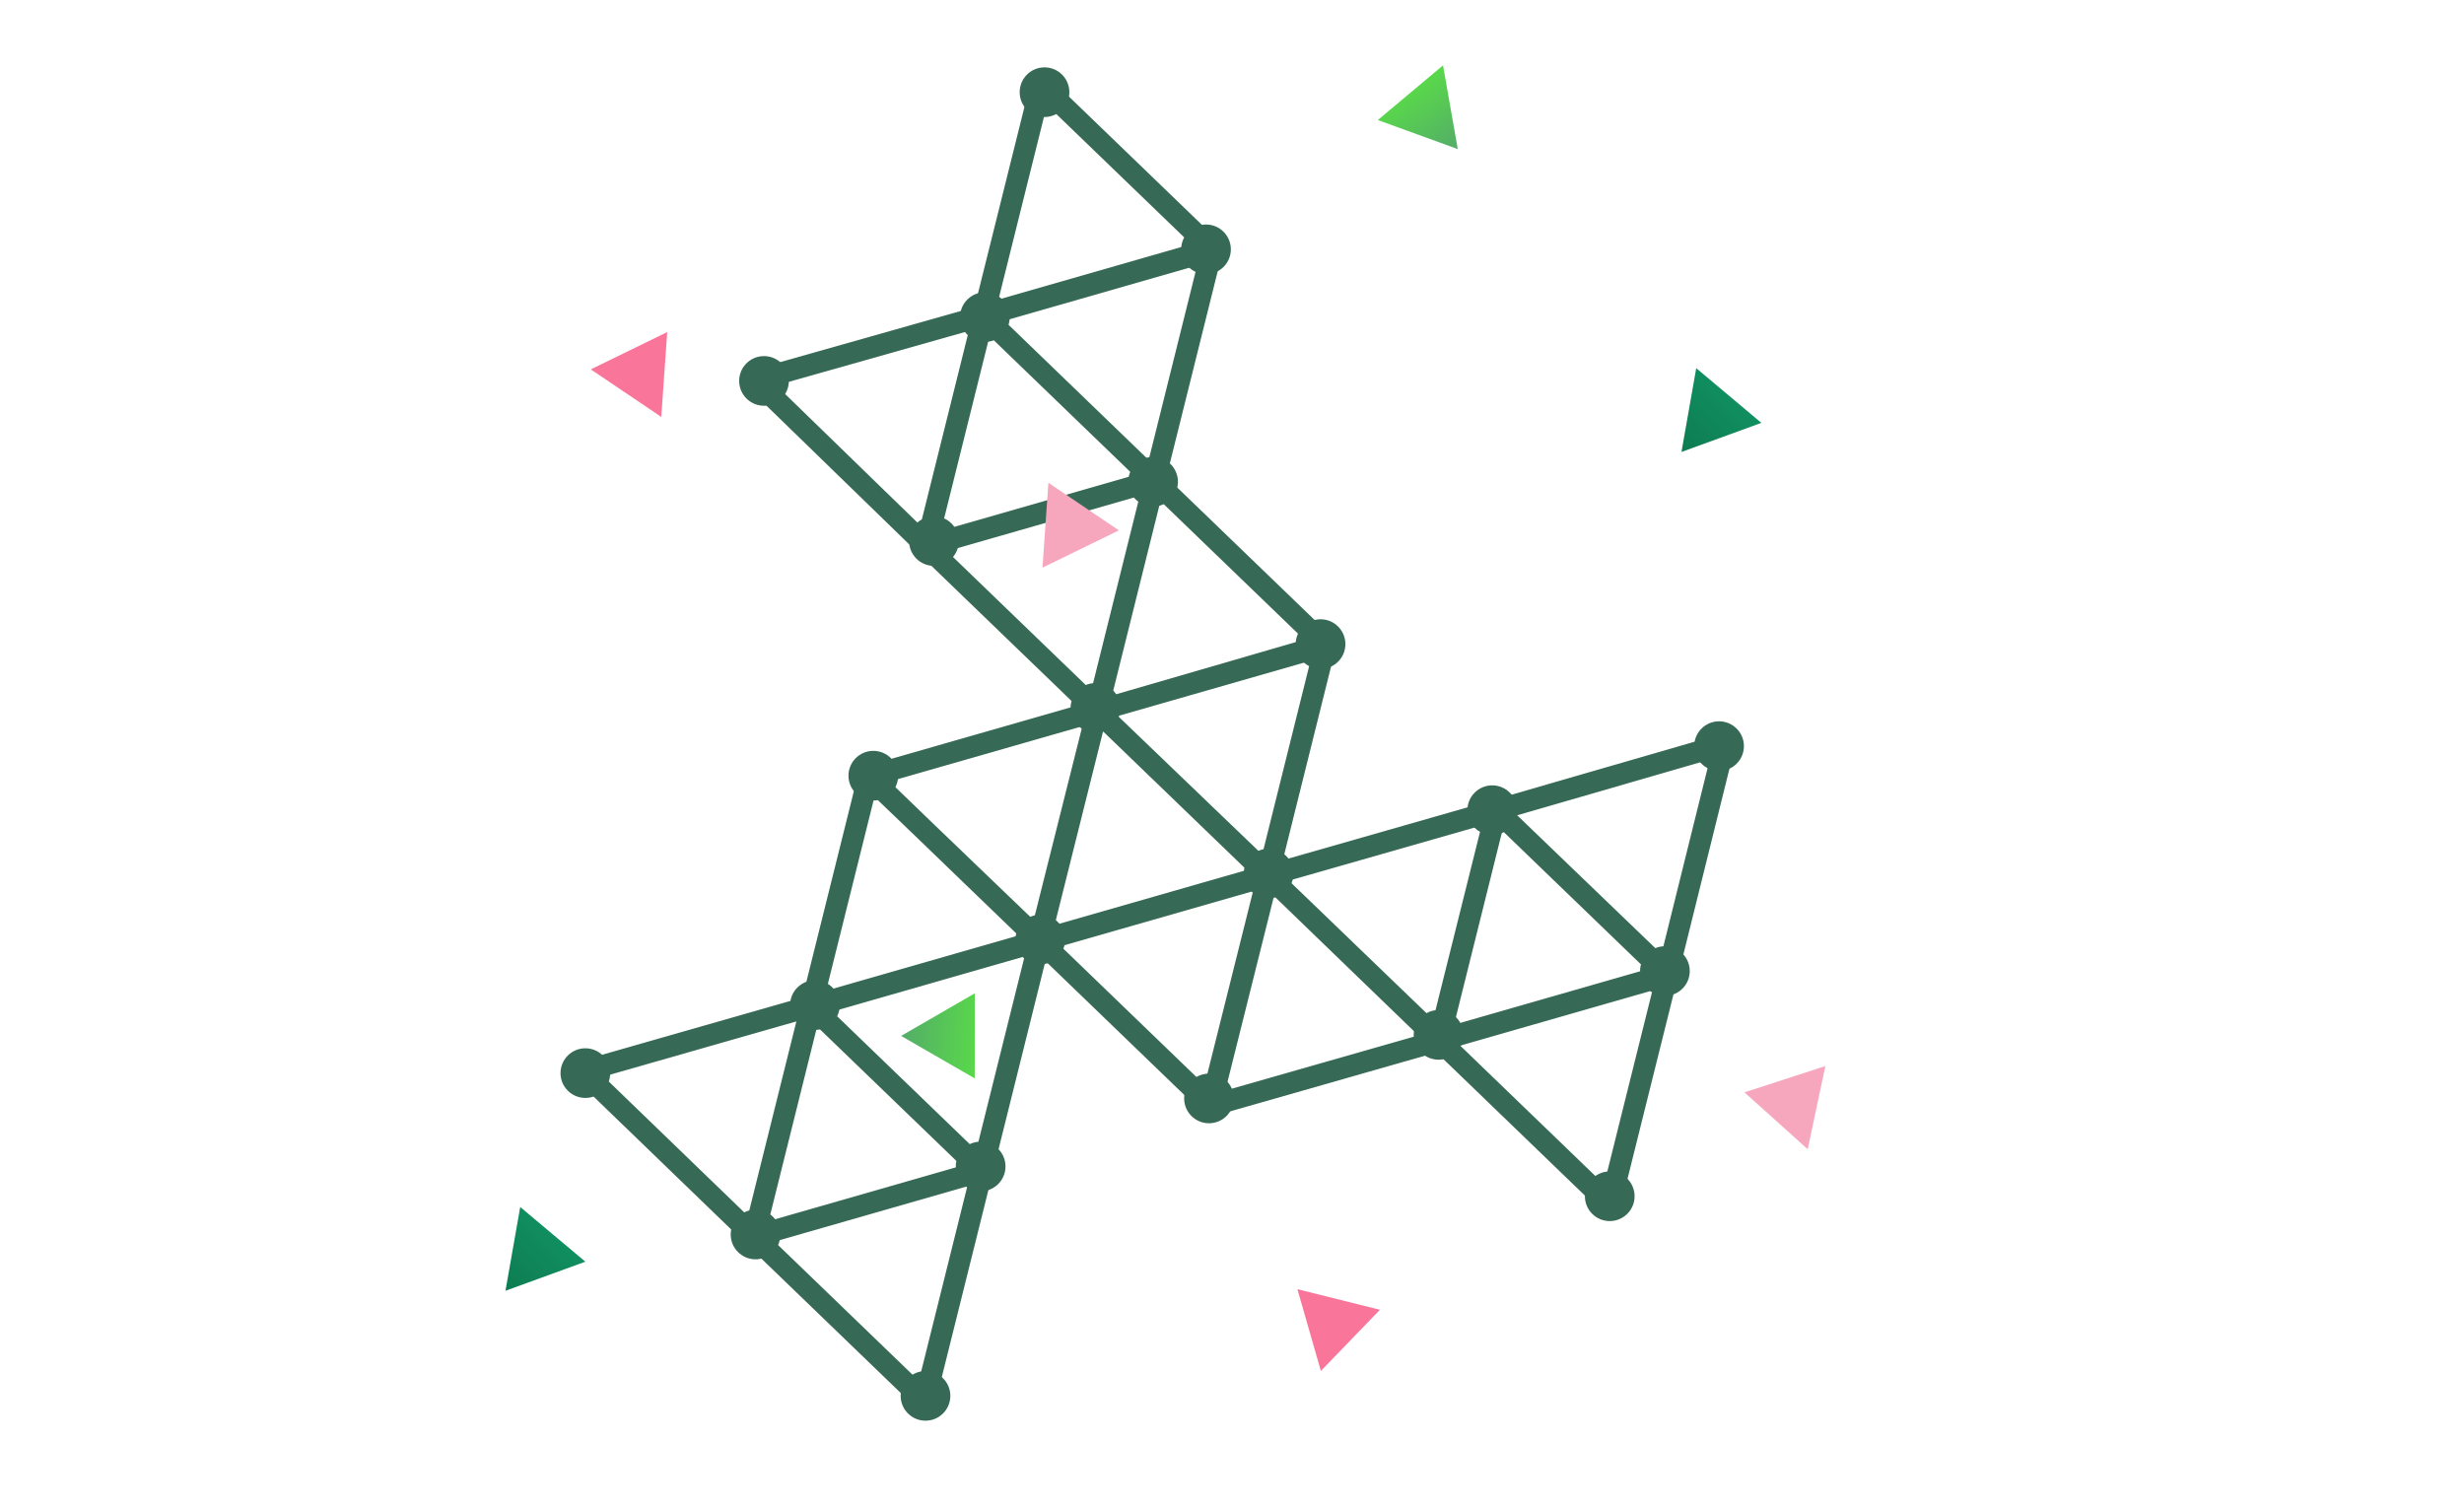
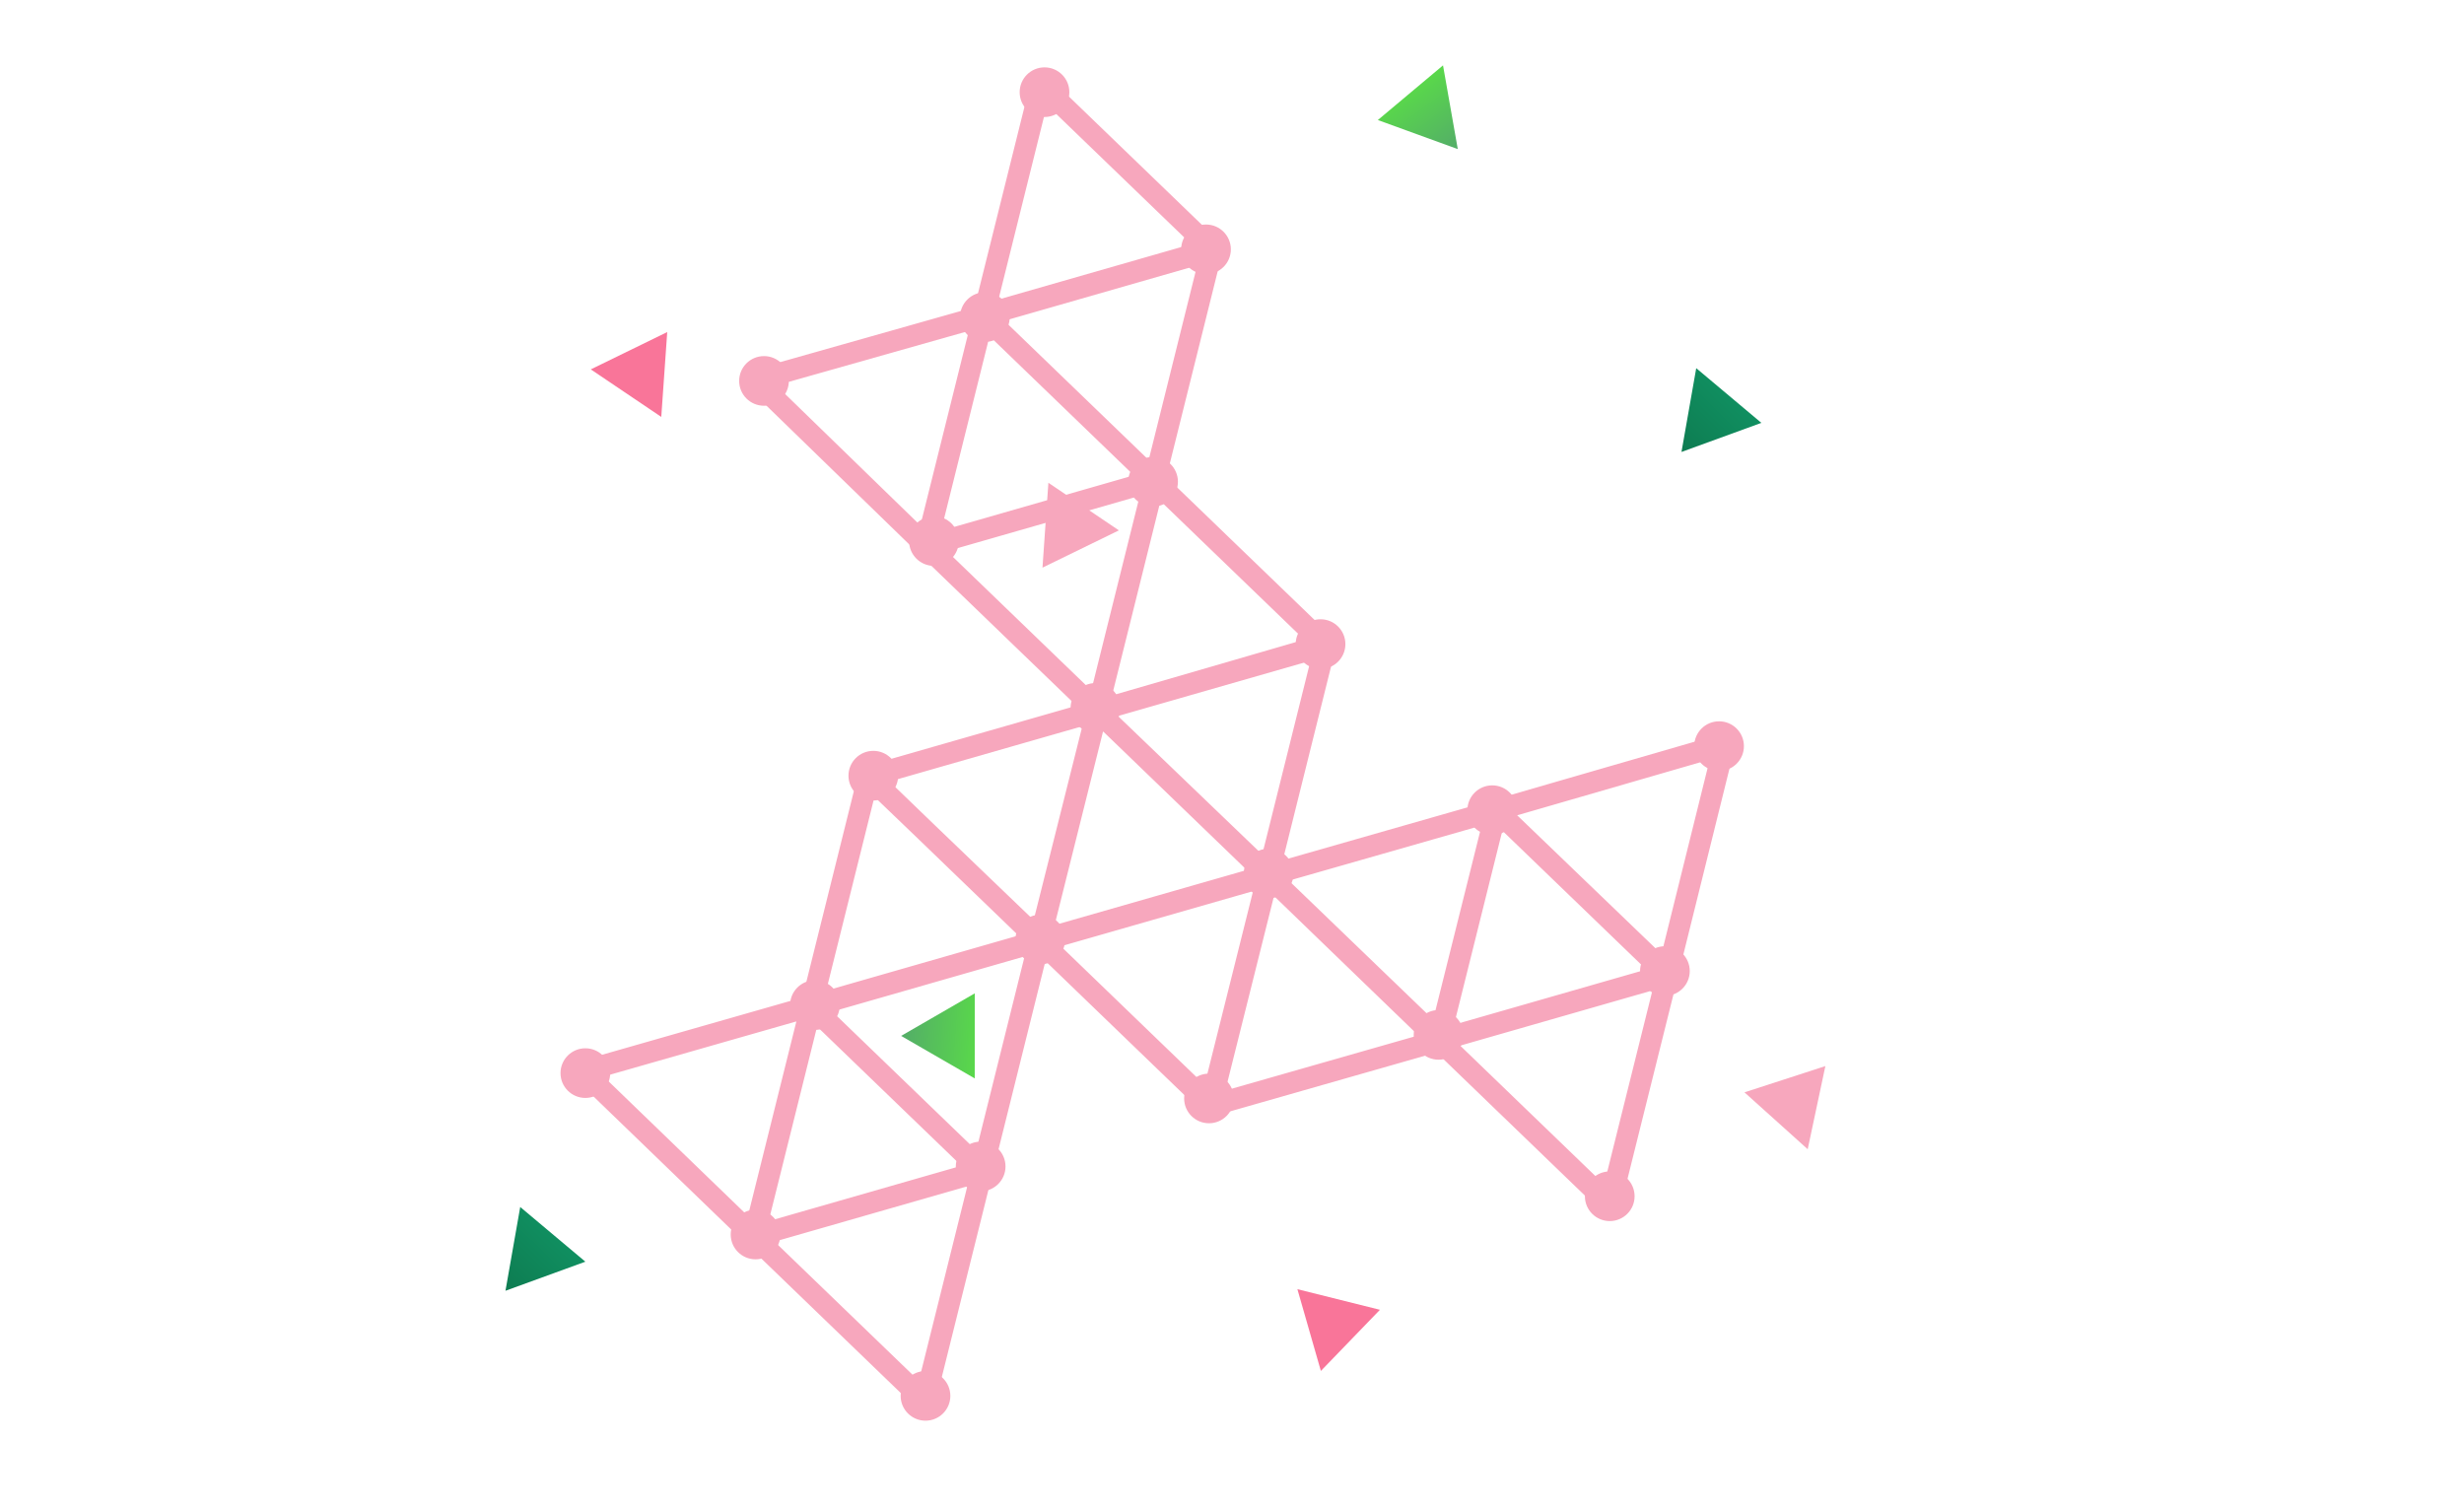
<svg xmlns="http://www.w3.org/2000/svg" version="1.1" id="Ebene_1" x="0px" y="0px" viewBox="0 0 980 600" style="enable-background:new 0 0 980 600;" xml:space="preserve">
  <style type="text/css">
- 	.st0{fill:#376A56;}
+ 	.st0{fill:#F7A7BD;}
	.st1{fill:#F97599;}
	.st2{fill:#F7A7BD;}
	.st3{fill-rule:evenodd;clip-rule:evenodd;fill:url(#Triangle-Copy-3_1_);}
	.st4{fill-rule:evenodd;clip-rule:evenodd;fill:url(#Triangle-Copy-4_1_);}
	.st5{fill-rule:evenodd;clip-rule:evenodd;fill:url(#Triangle-Copy-6_1_);}
	.st6{fill-rule:evenodd;clip-rule:evenodd;fill:url(#Triangle-Copy-8_1_);}
</style>
  <g id="ARTIS_Hero">
    <g id="Artis_icon-Copy-2" transform="translate(51, 21)">
      <path id="Shape" class="st0" d="M434.561,419.658c-0.793,3.169-4.718,4.293-7.07,2.026l-67.987-65.564    c-2.354-2.27-1.366-6.236,1.778-7.137l90.913-26.068c3.144-0.902,6.085,1.939,5.292,5.111    L434.561,419.658z M447.459,333.107l-76.76,22.01l57.403,55.357L447.459,333.107z M457.488,328.022    c-0.789,3.167-4.709,4.297-7.064,2.036l-67.987-65.268c-2.357-2.263-1.381-6.229,1.758-7.14    l90.814-26.364c3.146-0.913,6.098,1.926,5.306,5.103L457.488,328.022z M470.288,241.5l-76.664,22.256    l57.394,55.098L470.288,241.5z M320.921,537.354c-0.79,3.171-4.718,4.299-7.071,2.03l-67.987-65.564    c-2.353-2.269-1.366-6.234,1.777-7.137l90.814-26.068c3.143-0.902,6.084,1.935,5.294,5.107    L320.921,537.354z M333.727,450.807l-76.67,22.008l57.398,55.353L333.727,450.807z M252.934,471.79    c-0.79,3.173-4.721,4.299-7.073,2.027l-67.987-65.663c-2.352-2.272-1.361-6.236,1.783-7.136    l90.814-25.969c3.142-0.898,6.08,1.938,5.29,5.108L252.934,471.79z M265.742,385.234l-76.672,21.925    l57.4,55.438L265.742,385.234z M593.462,459.249c-0.79,3.171-4.718,4.299-7.071,2.03    l-67.987-65.564c-2.353-2.269-1.366-6.234,1.777-7.137l90.814-26.068    c3.143-0.902,6.084,1.935,5.294,5.107L593.462,459.249z M606.268,372.702l-76.67,22.008l57.398,55.353    L606.268,372.702z M616.29,367.613c-0.787,3.171-4.711,4.303-7.067,2.038l-67.987-65.367    c-2.356-2.265-1.377-6.229,1.763-7.138l90.715-26.265c3.143-0.91,6.092,1.925,5.304,5.1    L616.29,367.613z M629,281.087l-76.577,22.172l57.391,55.179L629,281.087z M525.475,393.687    c-0.791,3.169-4.715,4.295-7.068,2.03l-67.987-65.466c-2.357-2.27-1.369-6.24,1.779-7.14    l90.814-25.969c3.143-0.899,6.081,1.94,5.289,5.11L525.475,393.687z M538.279,307.328    l-76.656,21.92l57.388,55.259L538.279,307.328z M343.748,445.722    c-0.79,3.171-4.718,4.299-7.071,2.03l-67.987-65.564c-2.353-2.269-1.366-6.235,1.777-7.137    l90.814-26.068c3.143-0.902,6.084,1.935,5.294,5.107L343.748,445.722z M356.554,359.175l-76.67,22.008    l57.398,55.353L356.554,359.175z M366.573,354.097c-0.794,3.162-4.709,4.288-7.062,2.029    L291.524,290.858c-2.362-2.267-1.377-6.241,1.771-7.144l90.913-26.068    c3.146-0.902,6.087,1.942,5.291,5.115L366.573,354.097z M379.466,267.841l-76.735,22.002    l57.384,55.089L379.466,267.841z M389.501,262.754c-0.79,3.171-4.718,4.299-7.071,2.03    l-67.987-65.564c-2.353-2.269-1.366-6.234,1.777-7.137l90.814-26.068    c3.143-0.902,6.084,1.935,5.294,5.107L389.501,262.754z M402.307,176.207l-76.67,22.008    l57.398,55.353L402.307,176.207z M321.514,197.19c-0.792,3.178-4.733,4.301-7.082,2.019    l-67.888-65.959c-2.345-2.278-1.343-6.24,1.803-7.13l90.715-25.673    c3.139-0.888,6.067,1.946,5.279,5.111L321.514,197.19z M334.327,110.612l-76.587,21.674    l57.315,55.686L334.327,110.612z M412.328,171.122c-0.79,3.171-4.718,4.299-7.071,2.03    l-67.987-65.564c-2.353-2.269-1.366-6.234,1.777-7.137l90.814-26.068    c3.143-0.902,6.084,1.935,5.294,5.107L412.328,171.122z M425.134,84.575l-76.67,22.008l57.398,55.353    L425.134,84.575z M358.925,11.577c0.79-3.171,4.718-4.299,7.071-2.03l67.987,65.564    c2.353,2.269,1.366,6.234-1.777,7.137l-90.814,26.068c-3.143,0.902-6.084-1.935-5.294-5.107    L358.925,11.577z M346.119,98.124l76.67-22.008L365.391,20.764L346.119,98.124z M267.518,378.106    c0.79-3.171,4.718-4.299,7.071-2.03l67.987,65.564c2.353,2.269,1.366,6.234-1.777,7.137    l-90.814,26.068c-3.143,0.902-6.084-1.935-5.294-5.107L267.518,378.106z M254.712,464.653    l76.67-22.008l-57.398-55.353L254.712,464.653z M540.059,300.198c0.79-3.171,4.718-4.299,7.071-2.03    l67.987,65.564c2.353,2.269,1.366,6.235-1.777,7.137l-90.814,26.068    c-3.143,0.902-6.084-1.935-5.294-5.107L540.059,300.198z M527.253,386.746l76.67-22.008l-57.398-55.353    L527.253,386.746z M449.246,326.163c0.793-3.17,4.721-4.294,7.072-2.023l67.987,65.663    c2.352,2.272,1.361,6.238-1.784,7.136l-90.913,25.969c-3.144,0.898-6.081-1.942-5.288-5.113    L449.246,326.163z M436.346,412.723l76.762-21.927l-57.404-55.442L436.346,412.723z M290.345,286.671    c0.79-3.171,4.718-4.299,7.071-2.03l67.987,65.564c2.353,2.269,1.366,6.234-1.777,7.137    l-90.814,26.068c-3.143,0.902-6.084-1.935-5.294-5.107L290.345,286.671z M296.811,295.857    l-19.272,77.361l76.67-22.008L296.811,295.857z M381.259,260.698    c0.793-3.169,4.718-4.293,7.07-2.026l67.987,65.564c2.354,2.27,1.366,6.236-1.778,7.137    l-90.913,26.068c-3.144,0.902-6.085-1.939-5.292-5.111L381.259,260.698z M368.361,347.249    l76.76-22.01l-57.403-55.357L368.361,347.249z M404.085,169.07    c0.79-3.171,4.718-4.299,7.071-2.03l67.987,65.564c2.353,2.269,1.366,6.235-1.777,7.137    l-90.814,26.068c-3.143,0.902-6.084-1.935-5.294-5.107L404.085,169.07z M391.279,255.617    l76.67-22.008l-57.398-55.353L391.279,255.617z M336.098,103.505    c0.79-3.171,4.718-4.299,7.071-2.03l67.987,65.564c2.353,2.269,1.366,6.235-1.777,7.137    l-90.814,26.068c-3.143,0.902-6.084-1.935-5.294-5.107L336.098,103.505z M323.292,190.053    l76.67-22.008l-57.398-55.353L323.292,190.053z" />
      <path id="Combined-Shape" class="st0" d="M317.096,544.03c-5.458,0-9.882-4.421-9.882-9.874    c0-5.453,4.424-9.874,9.882-9.874c5.458,0,9.882,4.421,9.882,9.874    C326.978,539.609,322.553,544.03,317.096,544.03z M339.034,452.793c-5.458,0-9.882-4.421-9.882-9.874    c0-5.453,4.424-9.874,9.882-9.874c5.458,0,9.882,4.421,9.882,9.874    C348.915,448.372,344.491,452.793,339.034,452.793z M249.504,479.848c-5.458,0-9.882-4.421-9.882-9.874    c0-5.453,4.424-9.874,9.882-9.874c5.458,0,9.882,4.421,9.882,9.874    C259.386,475.427,254.962,479.848,249.504,479.848z M273.122,388.611c-5.458,0-9.882-4.421-9.882-9.874    c0-5.453,4.424-9.874,9.882-9.874s9.882,4.421,9.882,9.874    C283.003,384.19,278.579,388.611,273.122,388.611z M181.813,415.666c-5.458,0-9.882-4.421-9.882-9.874    c0-5.453,4.424-9.874,9.882-9.874c5.458,0,9.882,4.421,9.882,9.874    C191.695,411.245,187.271,415.666,181.813,415.666z M362.75,362.543c-5.458,0-9.882-4.421-9.882-9.874    c0-5.453,4.424-9.874,9.882-9.874c5.458,0,9.882,4.421,9.882,9.874    C372.632,358.122,368.208,362.543,362.75,362.543z M429.848,425.738c-5.458,0-9.882-4.421-9.882-9.874    c0-5.453,4.424-9.874,9.882-9.874s9.882,4.421,9.882,9.874    C439.729,421.317,435.305,425.738,429.848,425.738z M521.156,400.46c-5.458,0-9.882-4.421-9.882-9.874    c0-5.453,4.424-9.874,9.882-9.874s9.882,4.421,9.882,9.874    C531.038,396.039,526.613,400.46,521.156,400.46z M589.242,464.642c-5.458,0-9.882-4.421-9.882-9.874    s4.424-9.874,9.882-9.874c5.458,0,9.882,4.421,9.882,9.874S594.699,464.642,589.242,464.642z     M611.179,375.083c-5.458,0-9.882-4.421-9.882-9.874c0-5.453,4.424-9.874,9.882-9.874    s9.882,4.421,9.882,9.874C621.061,370.662,616.637,375.083,611.179,375.083z M632.722,285.623    c-5.458,0-9.882-4.421-9.882-9.874s4.424-9.874,9.882-9.874s9.882,4.421,9.882,9.874    S638.179,285.623,632.722,285.623z M542.501,311.099c-5.458,0-9.882-4.421-9.882-9.874    s4.424-9.874,9.882-9.874s9.882,4.421,9.882,9.874S547.958,311.099,542.501,311.099z     M453.564,336.278c-5.458,0-9.882-4.421-9.882-9.874s4.424-9.874,9.882-9.874    s9.882,4.421,9.882,9.874S459.022,336.278,453.564,336.278z M384.688,270.417    c-5.458,0-9.882-4.421-9.882-9.874c0-5.453,4.424-9.874,9.882-9.874    c5.458,0,9.882,4.421,9.882,9.874C394.569,265.996,390.145,270.417,384.688,270.417z M474.217,245.041    c-5.458,0-9.882-4.421-9.882-9.874s4.424-9.874,9.882-9.874c5.458,0,9.882,4.421,9.882,9.874    S479.675,245.041,474.217,245.041z M296.344,297.374c-5.458,0-9.882-4.421-9.882-9.874    c0-5.453,4.424-9.874,9.882-9.874s9.882,4.421,9.882,9.874    C306.226,292.953,301.802,297.374,296.344,297.374z M320.456,204.063c-5.458,0-9.882-4.421-9.882-9.874    c0-5.453,4.424-9.874,9.882-9.874s9.882,4.421,9.882,9.874    C330.337,199.642,325.913,204.063,320.456,204.063z M407.613,180.464c-5.458,0-9.882-4.421-9.882-9.874    s4.424-9.874,9.882-9.874c5.458,0,9.882,4.421,9.882,9.874S413.071,180.464,407.613,180.464z     M340.713,114.998c-5.458,0-9.882-4.421-9.882-9.874c0-5.453,4.424-9.874,9.882-9.874    c5.458,0,9.882,4.421,9.882,9.874C350.595,110.577,346.171,114.998,340.713,114.998z M428.662,88.042    c-5.458,0-9.882-4.421-9.882-9.874c0-5.453,4.424-9.874,9.882-9.874s9.882,4.421,9.882,9.874    C438.544,83.621,434.119,88.042,428.662,88.042z M364.43,25.538c-5.458,0-9.882-4.421-9.882-9.874    s4.424-9.874,9.882-9.874s9.882,4.421,9.882,9.874S369.887,25.538,364.43,25.538z M252.864,140.375    c-5.458,0-9.882-4.421-9.882-9.874c0-5.453,4.424-9.874,9.882-9.874s9.882,4.421,9.882,9.874    C262.746,135.954,258.321,140.375,252.864,140.375z" />
    </g>
    <polygon id="Triangle-Copy" class="st1" points="265.376,132.066 263.005,165.813 234.974,146.906  " />
    <polygon id="Triangle-Copy-5" class="st1" points="516.011,512.728 548.834,520.922 525.346,545.245  " />
    <polygon id="Triangle-Copy-2" class="st2" points="693.822,434.439 726,423.995 718.97,457.068  " />
    <linearGradient id="Triangle-Copy-3_1_" gradientUnits="userSpaceOnUse" x1="8.702" y1="602.847" x2="6.825" y2="602.064" gradientTransform="matrix(25.98076 15 13 -22.51666 -7653.471 13859.475)">
      <stop offset="0" style="stop-color:#5DF636" />
      <stop offset="1" style="stop-color:#52A170" />
    </linearGradient>
    <polygon id="Triangle-Copy-3" class="st3" points="387.691,395.07 387.68,428.901 358.398,411.995  " />
    <linearGradient id="Triangle-Copy-4_1_" gradientUnits="userSpaceOnUse" x1="7.139" y1="596.513" x2="5.262" y2="595.73" gradientTransform="matrix(28.19078 -10.2606 -8.89252 -24.43201 5340.216 15123.879)">
      <stop offset="0" style="stop-color:#129C6B" />
      <stop offset="1" style="stop-color:#0D774D" />
    </linearGradient>
    <polygon id="Triangle-Copy-4" class="st4" points="206.905,480.038 232.814,501.792 201.041,513.356  " />
    <linearGradient id="Triangle-Copy-6_1_" gradientUnits="userSpaceOnUse" x1="1.069" y1="592.92" x2="-0.808" y2="592.137" gradientTransform="matrix(-5.20945 -29.54423 -25.605 4.51485 15737.158 -2627.823)">
      <stop offset="0" style="stop-color:#5DF636" />
      <stop offset="1" style="stop-color:#52A170" />
    </linearGradient>
    <polygon id="Triangle-Copy-6" class="st5" points="548.003,47.738 573.926,26 579.797,59.298  " />
    <polygon id="Triangle-Copy-7" class="st2" points="416.974,192.012 445.015,210.939 414.625,225.761  " />
    <linearGradient id="Triangle-Copy-8_1_" gradientUnits="userSpaceOnUse" x1="9.219" y1="597.178" x2="7.342" y2="596.395" gradientTransform="matrix(28.19078 -10.2606 -8.89252 -24.43201 5755.216 14827.879)">
      <stop offset="0" style="stop-color:#129C6B" />
      <stop offset="1" style="stop-color:#0D774D" />
    </linearGradient>
    <polygon id="Triangle-Copy-8" class="st6" points="674.636,146.427 700.544,168.182 668.772,179.746  " />
  </g>
</svg>
